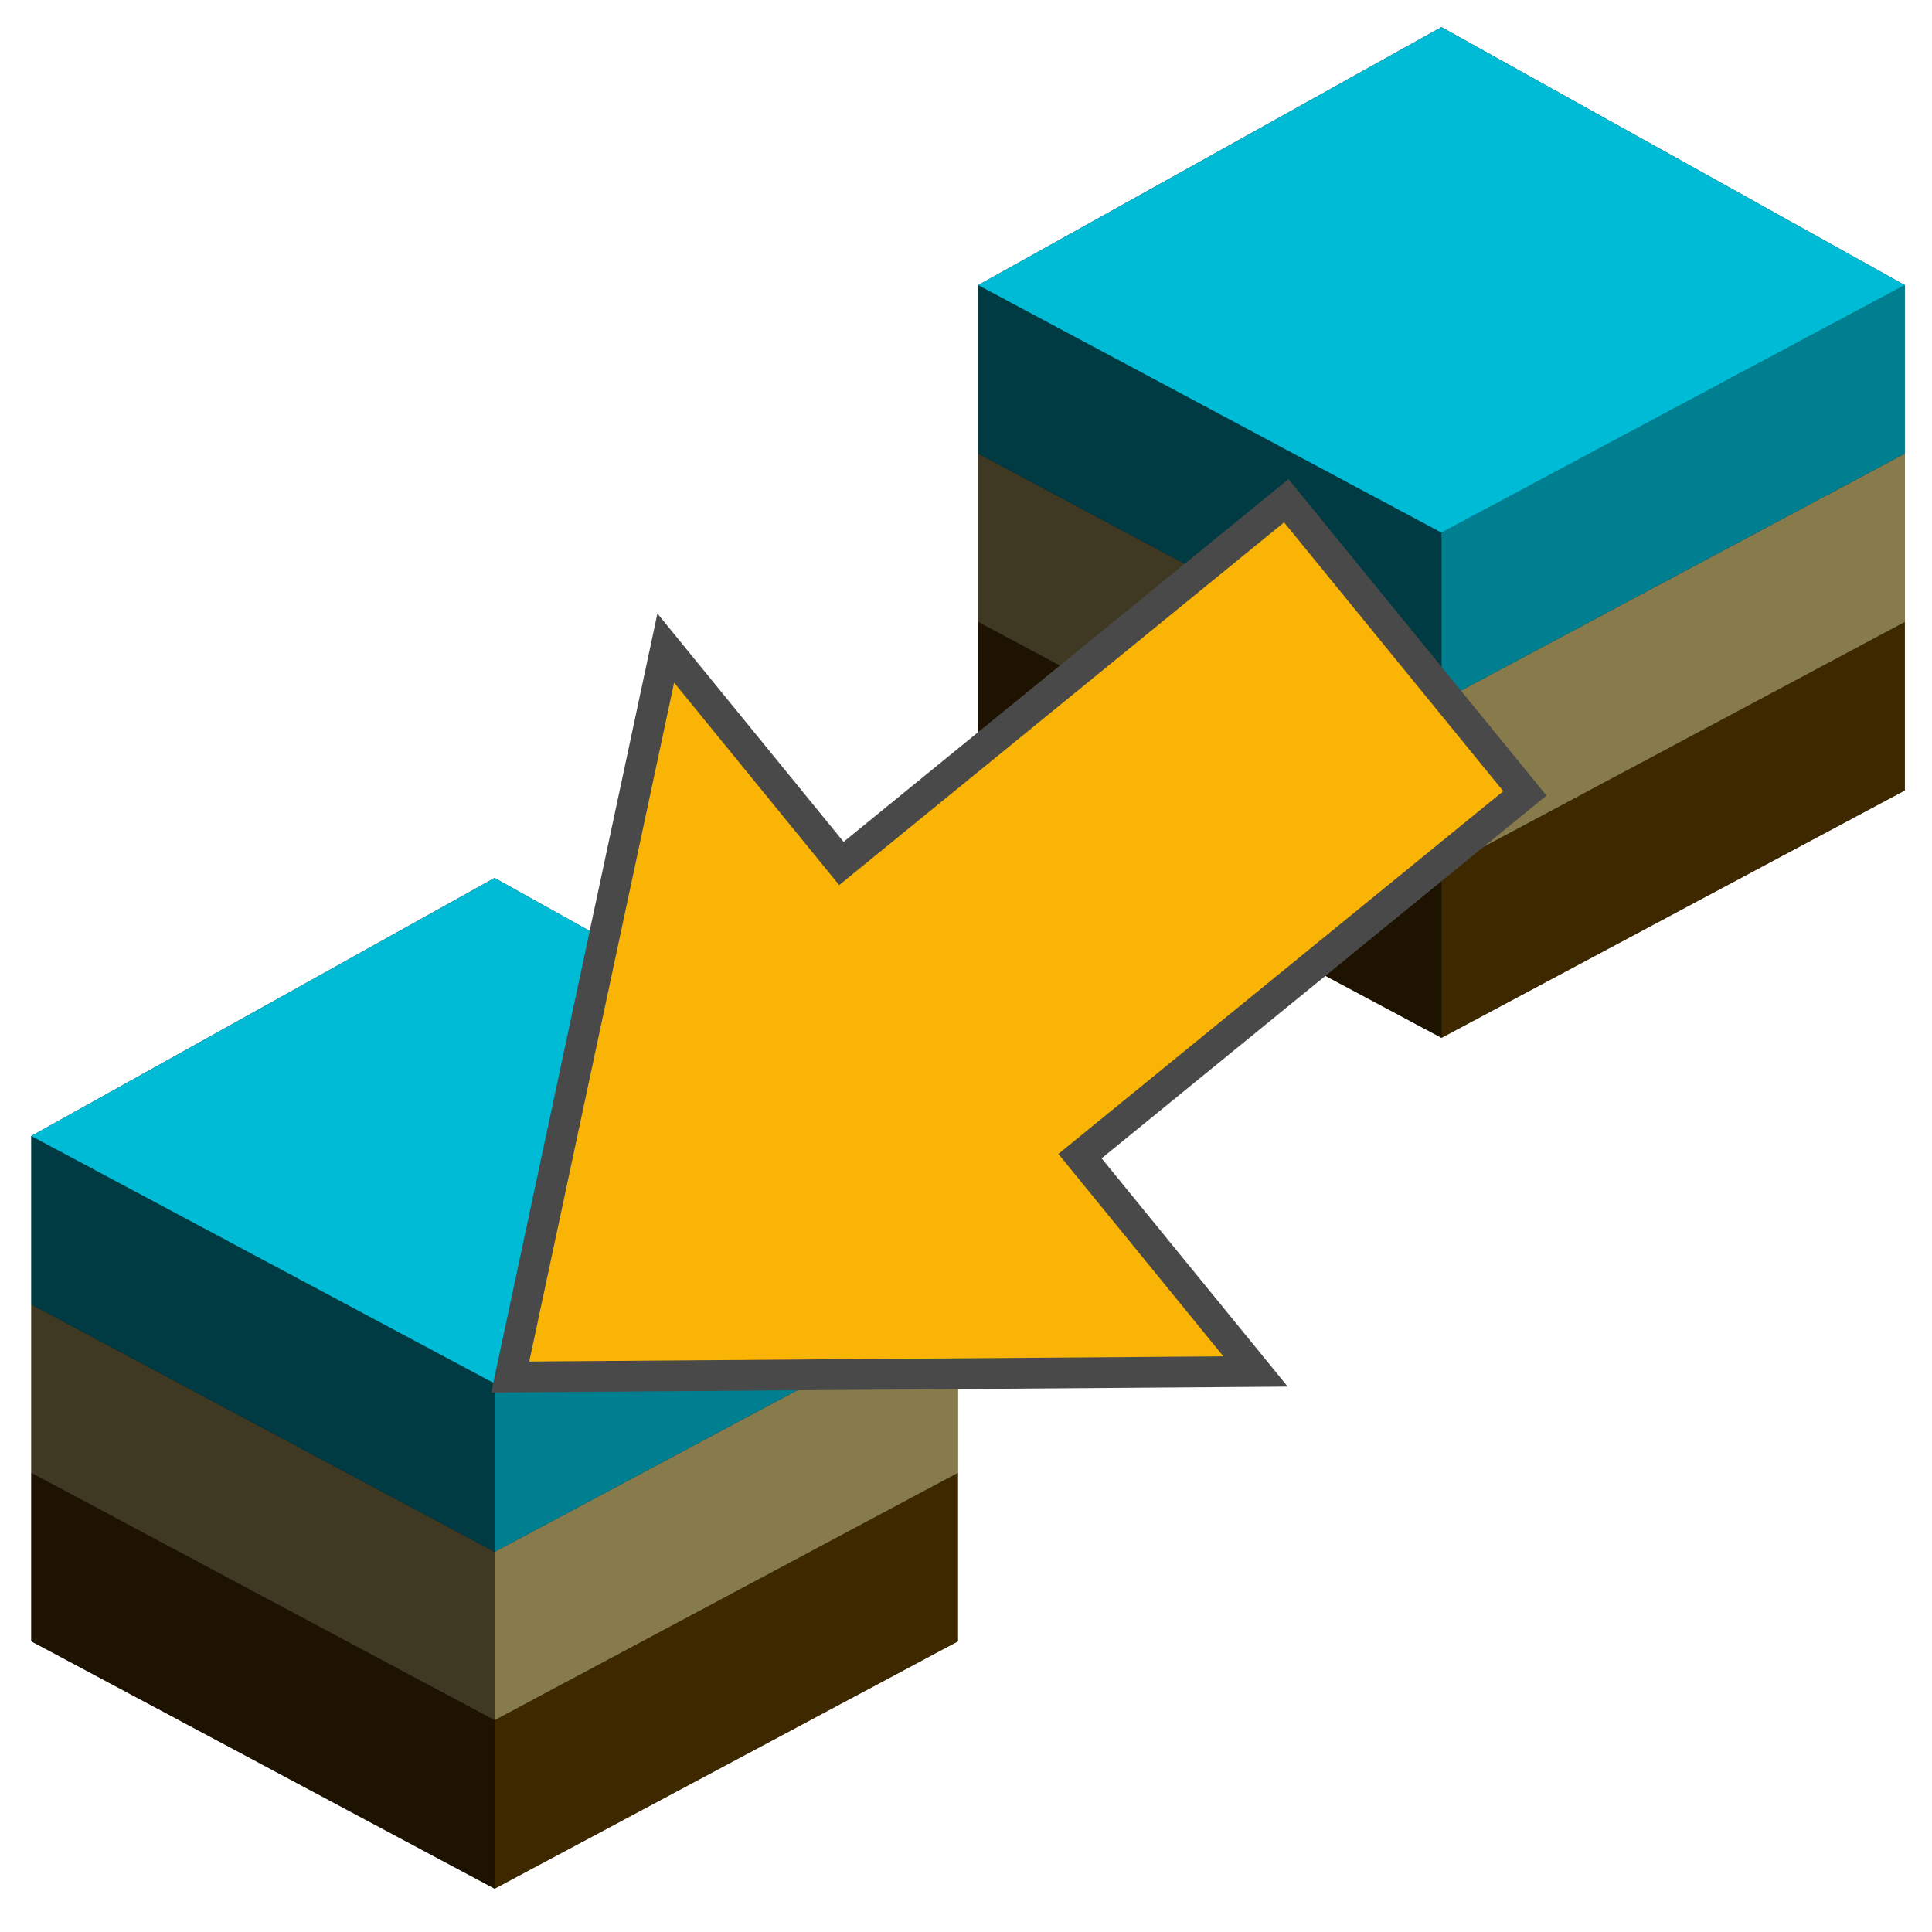
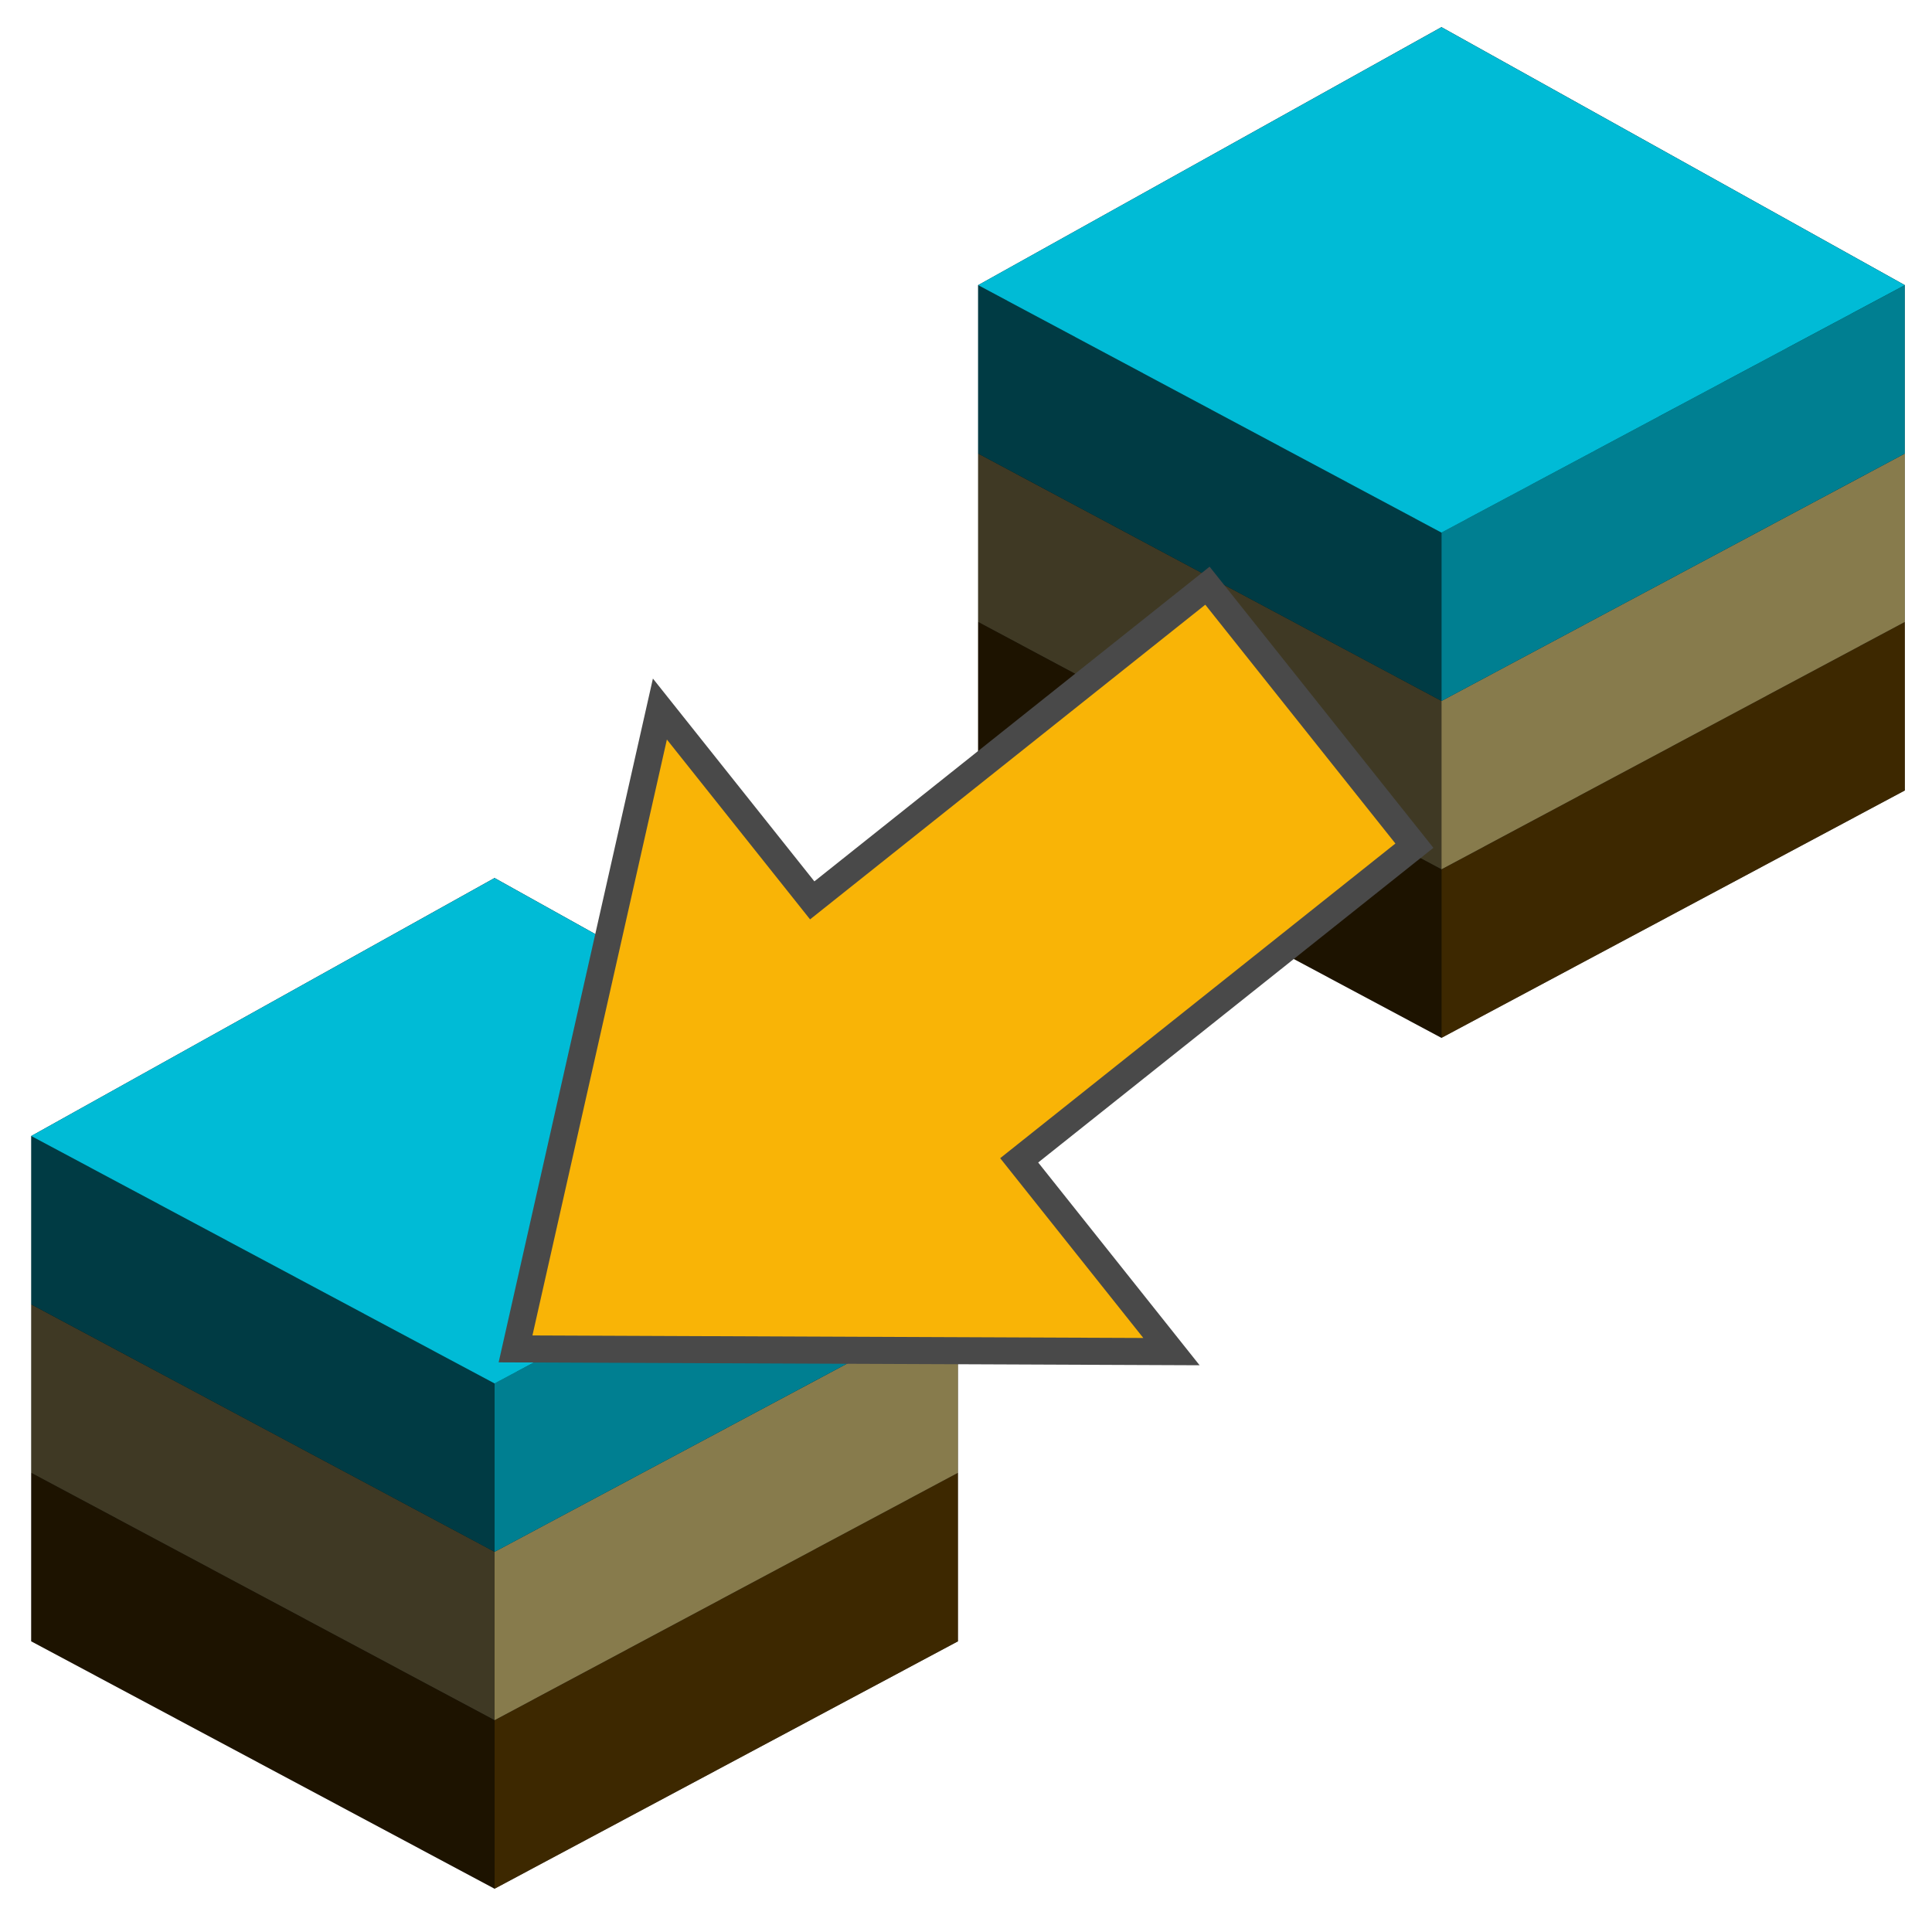
<svg xmlns="http://www.w3.org/2000/svg" width="32" height="32" id="svg2" version="1.1">
  <defs id="defs4">
    </defs>
  <g id="layer1" transform="translate(0,-1090.52)">
    <g id="g3992-1" transform="matrix(-1,0,0,1,78.93333,34.53624)" />
    <g id="g4511" transform="matrix(0.6540905,0,0,0.6540905,-2.971816,390.3688)">
      <path id="path4050" d="m 17.067,1118.246 -11.733,-6.265 v -12.794 L 17.067,1092.653 28.8,1099.186 v 12.796 z" style="fill:#000000;fill-opacity:1;stroke:none;stroke-width:1.067px;stroke-linecap:butt;stroke-linejoin:miter;stroke-opacity:1" />
      <path id="path3944" d="M 17.067,1105.453 5.333,1099.186 17.067,1092.653 28.8,1099.186 Z" style="fill:#00bbd6;fill-opacity:1;stroke:none;stroke-width:1.067" />
      <g style="opacity:0.677" id="g3987">
        <path style="fill:#5a3b00;fill-opacity:1;stroke:none;stroke-width:1.067" d="m 17.067,1118.247 v -4.266 L 28.8,1107.716 v 4.266 z" id="path3963" />
        <path id="path3983" d="m 17.067,1113.98 v -4.266 L 28.8,1103.45 v 4.266 z" style="fill:#c7b570;fill-opacity:1;stroke:none;stroke-width:1.067" />
        <path style="fill:#00bbd6;fill-opacity:1;stroke:none;stroke-width:1.067" d="m 17.067,1109.717 v -4.266 L 28.8,1099.186 v 4.266 z" id="path3985" />
      </g>
      <g style="opacity:0.32" transform="matrix(-1,0,0,1,34.13333,-0.00162507)" id="g3992">
        <path id="path3994" d="m 17.067,1118.247 v -4.266 L 28.8,1107.716 v 4.266 z" style="fill:#5a3b00;fill-opacity:1;stroke:none;stroke-width:1.067" />
        <path style="fill:#c7b570;fill-opacity:1;stroke:none;stroke-width:1.067" d="m 17.067,1113.98 v -4.266 L 28.8,1103.45 v 4.266 z" id="path3996" />
        <path id="path3998" d="m 17.067,1109.717 v -4.266 L 28.8,1099.186 v 4.266 z" style="fill:#00bbd6;fill-opacity:1;stroke:none;stroke-width:1.067" />
      </g>
    </g>
    <g id="g4511-2" transform="matrix(0.6540905,0,0,0.6540905,12.71186,376.2758)">
      <path id="path4050-3" d="m 17.067,1118.246 -11.733,-6.265 v -12.794 L 17.067,1092.653 28.8,1099.186 v 12.796 z" style="fill:#000000;fill-opacity:1;stroke:none;stroke-width:1.067px;stroke-linecap:butt;stroke-linejoin:miter;stroke-opacity:1" />
      <path id="path3944-5" d="M 17.067,1105.453 5.333,1099.186 17.067,1092.653 28.8,1099.186 Z" style="fill:#00bbd6;fill-opacity:1;stroke:none;stroke-width:1.067" />
      <g style="opacity:0.677" id="g3987-1">
        <path style="fill:#5a3b00;fill-opacity:1;stroke:none;stroke-width:1.067" d="m 17.067,1118.247 v -4.266 L 28.8,1107.716 v 4.266 z" id="path3963-6" />
        <path id="path3983-0" d="m 17.067,1113.98 v -4.266 L 28.8,1103.45 v 4.266 z" style="fill:#c7b570;fill-opacity:1;stroke:none;stroke-width:1.067" />
        <path style="fill:#00bbd6;fill-opacity:1;stroke:none;stroke-width:1.067" d="m 17.067,1109.717 v -4.266 L 28.8,1099.186 v 4.266 z" id="path3985-7" />
      </g>
      <g style="opacity:0.32" transform="matrix(-1,0,0,1,34.13333,-0.00162507)" id="g3992-7">
        <path id="path3994-5" d="m 17.067,1118.247 v -4.266 L 28.8,1107.716 v 4.266 z" style="fill:#5a3b00;fill-opacity:1;stroke:none;stroke-width:1.067" />
        <path style="fill:#c7b570;fill-opacity:1;stroke:none;stroke-width:1.067" d="m 17.067,1113.98 v -4.266 L 28.8,1103.45 v 4.266 z" id="path3996-6" />
        <path id="path3998-5" d="m 17.067,1109.717 v -4.266 L 28.8,1099.186 v 4.266 z" style="fill:#00bbd6;fill-opacity:1;stroke:none;stroke-width:1.067" />
      </g>
    </g>
    <g id="g3992-1-3" transform="matrix(-1,0,0,1,-26.16031,11.41124)" />
-     <path style="color:#000000;font-style:normal;font-variant:normal;font-weight:normal;font-stretch:normal;font-size:medium;line-height:normal;font-family:Sans;-inkscape-font-specification:Sans;text-indent:0;text-align:start;text-decoration:none;text-decoration-line:none;letter-spacing:normal;word-spacing:normal;text-transform:none;writing-mode:lr-tb;direction:ltr;baseline-shift:baseline;text-anchor:start;display:inline;overflow:visible;visibility:visible;fill:#f9b406;fill-opacity:1;stroke:#494949;stroke-width:0.509;stroke-miterlimit:4;stroke-dasharray:none;stroke-opacity:1;marker:none;enable-background:accumulate" d="m 11.027,1101.254 -2.576,12.074 12.345,-0.092 -2.908,-3.567 7.369,-6.008 -3.952,-4.847 -7.369,6.008 z" id="path3041-7-8" />
+     <g id="g3992-1-8" transform="matrix(-1,0,0,1,20.27522,24.72241)" />
+     <path style="color:#000000;font-style:normal;font-variant:normal;font-weight:normal;font-stretch:normal;font-size:medium;line-height:normal;font-family:Sans;-inkscape-font-specification:Sans;text-indent:0;text-align:start;text-decoration:none;text-decoration-line:none;letter-spacing:normal;word-spacing:normal;text-transform:none;writing-mode:lr-tb;direction:ltr;baseline-shift:baseline;text-anchor:start;display:inline;overflow:visible;visibility:visible;fill:#f9b406;fill-opacity:1;stroke:#494949;stroke-width:0.448;stroke-miterlimit:4;stroke-dasharray:none;stroke-opacity:1;marker:none;enable-background:accumulate" d="m 19.403,1112.907 -10.864,-0.045 2.391,-10.598 2.523,3.169 6.546,-5.212 3.428,4.306 -6.546,5.212 z" id="path3041-7-8-5" />
  </g>
</svg>
